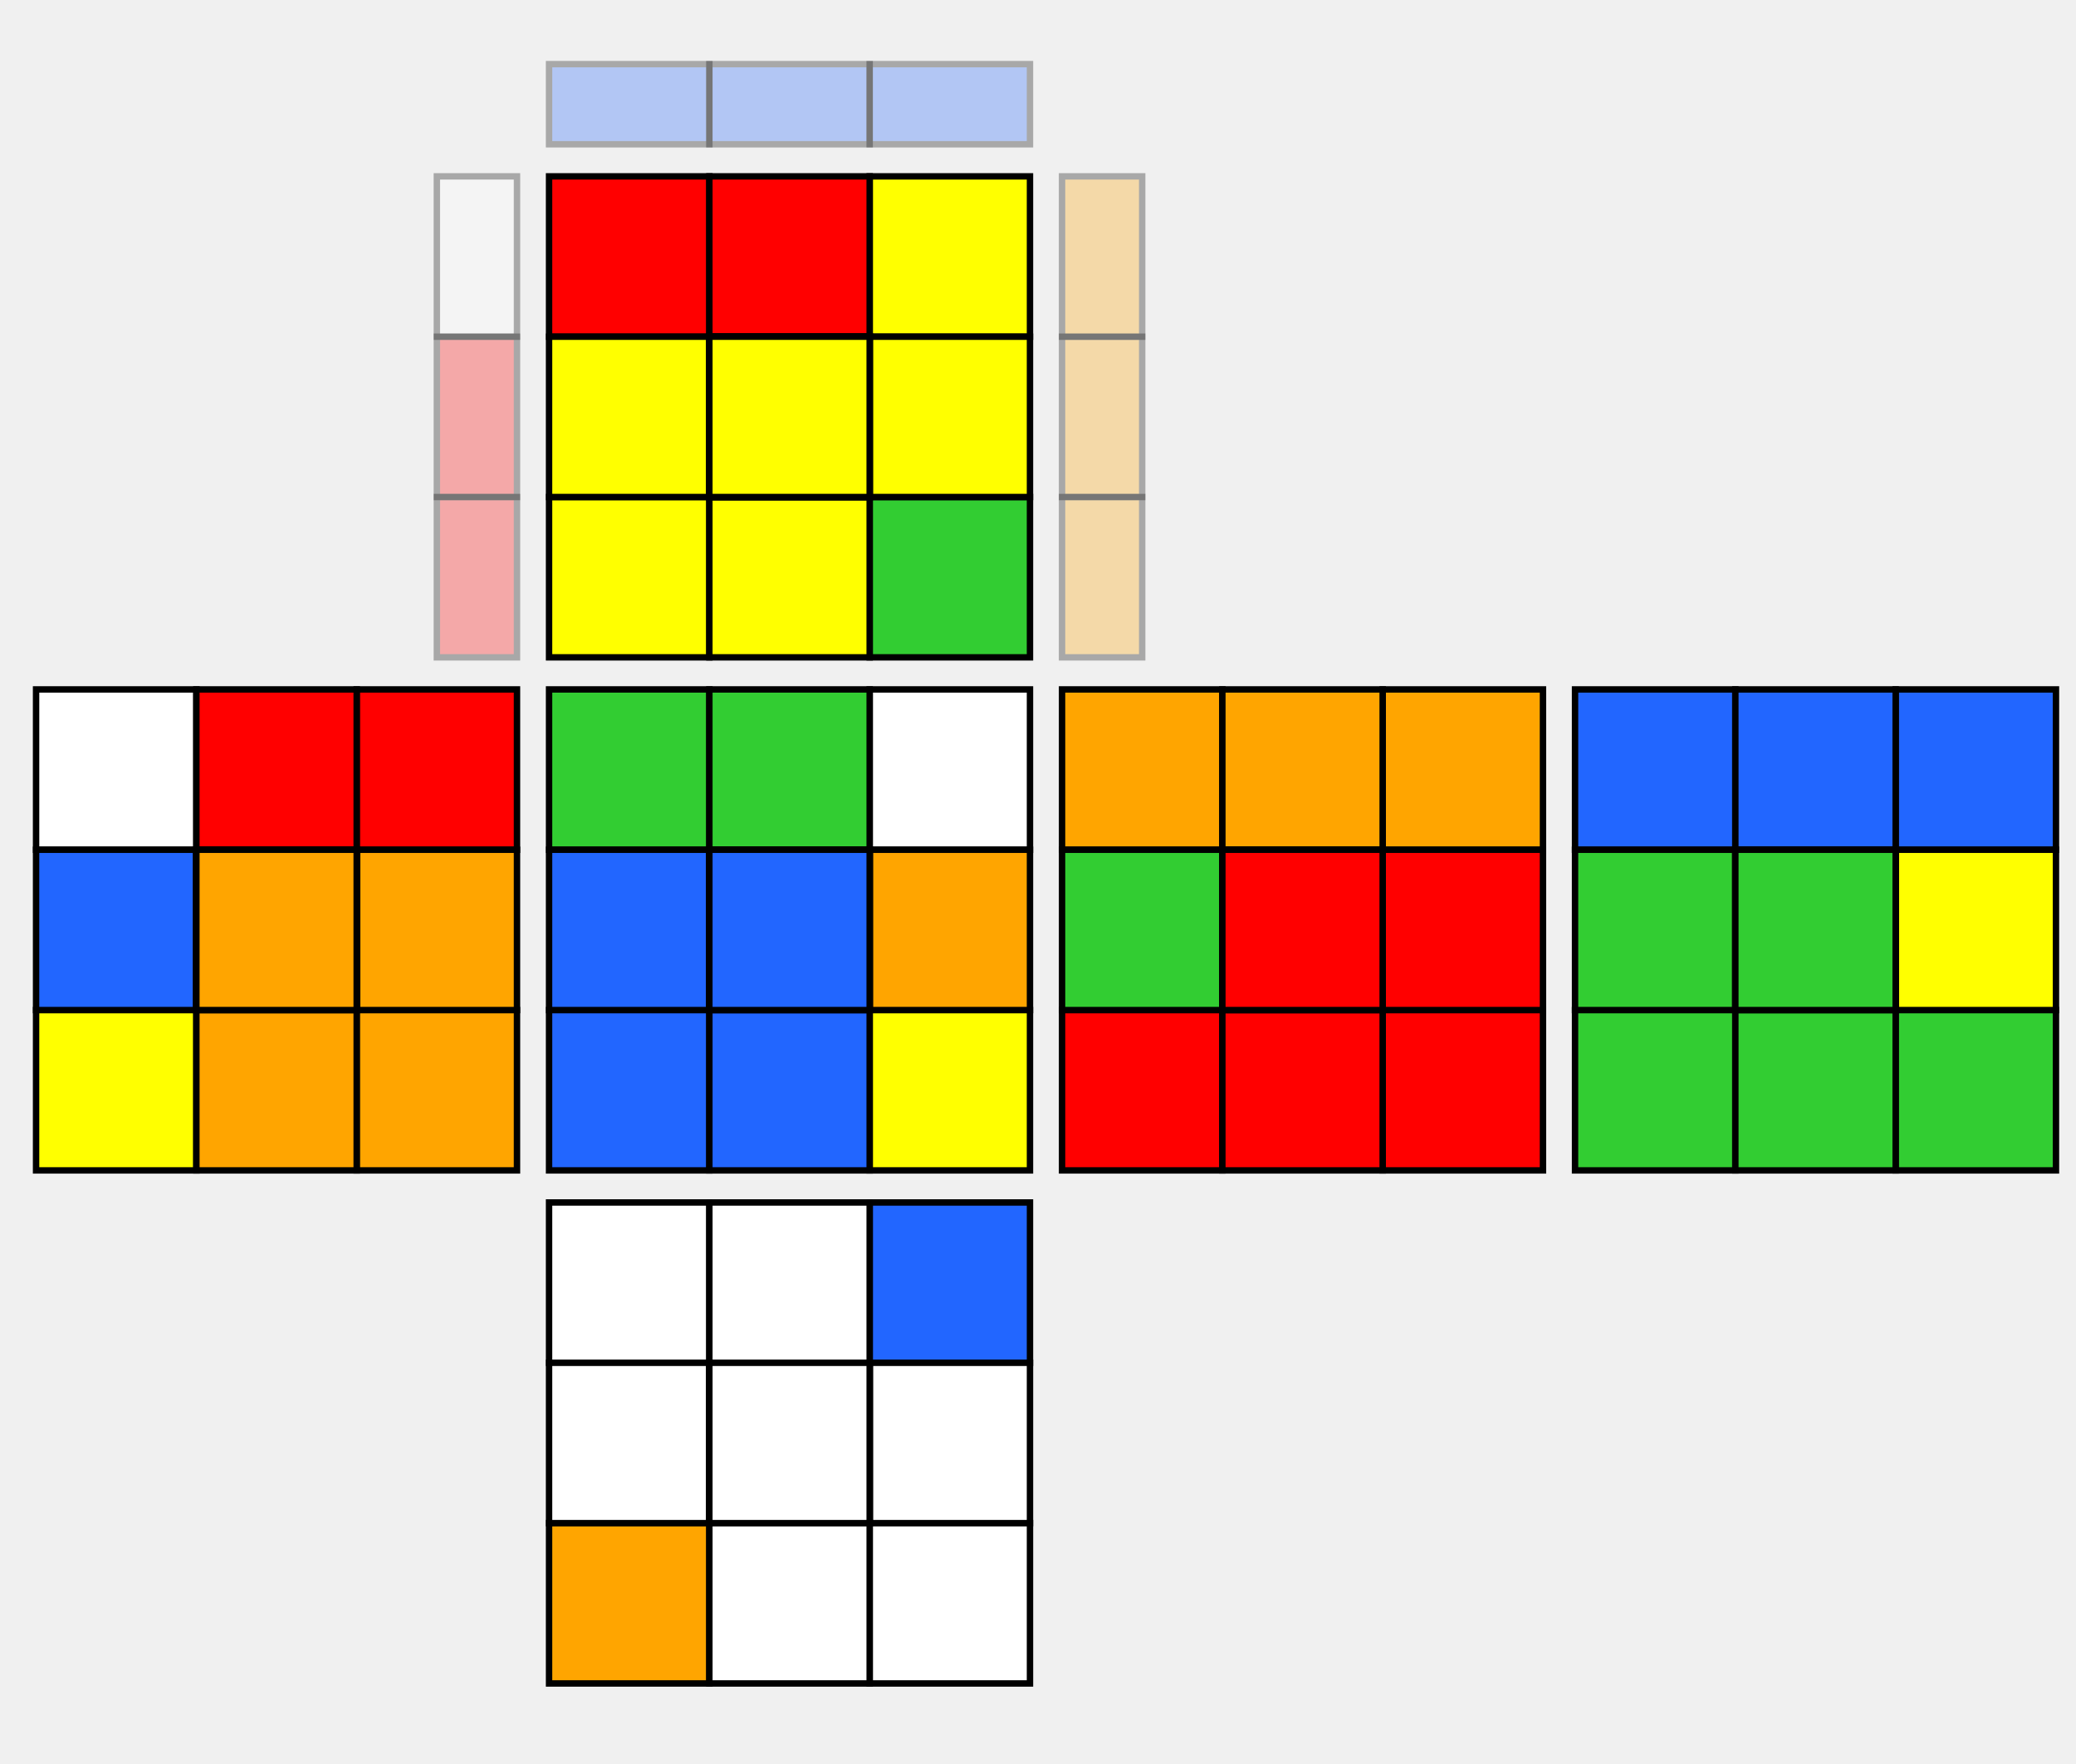
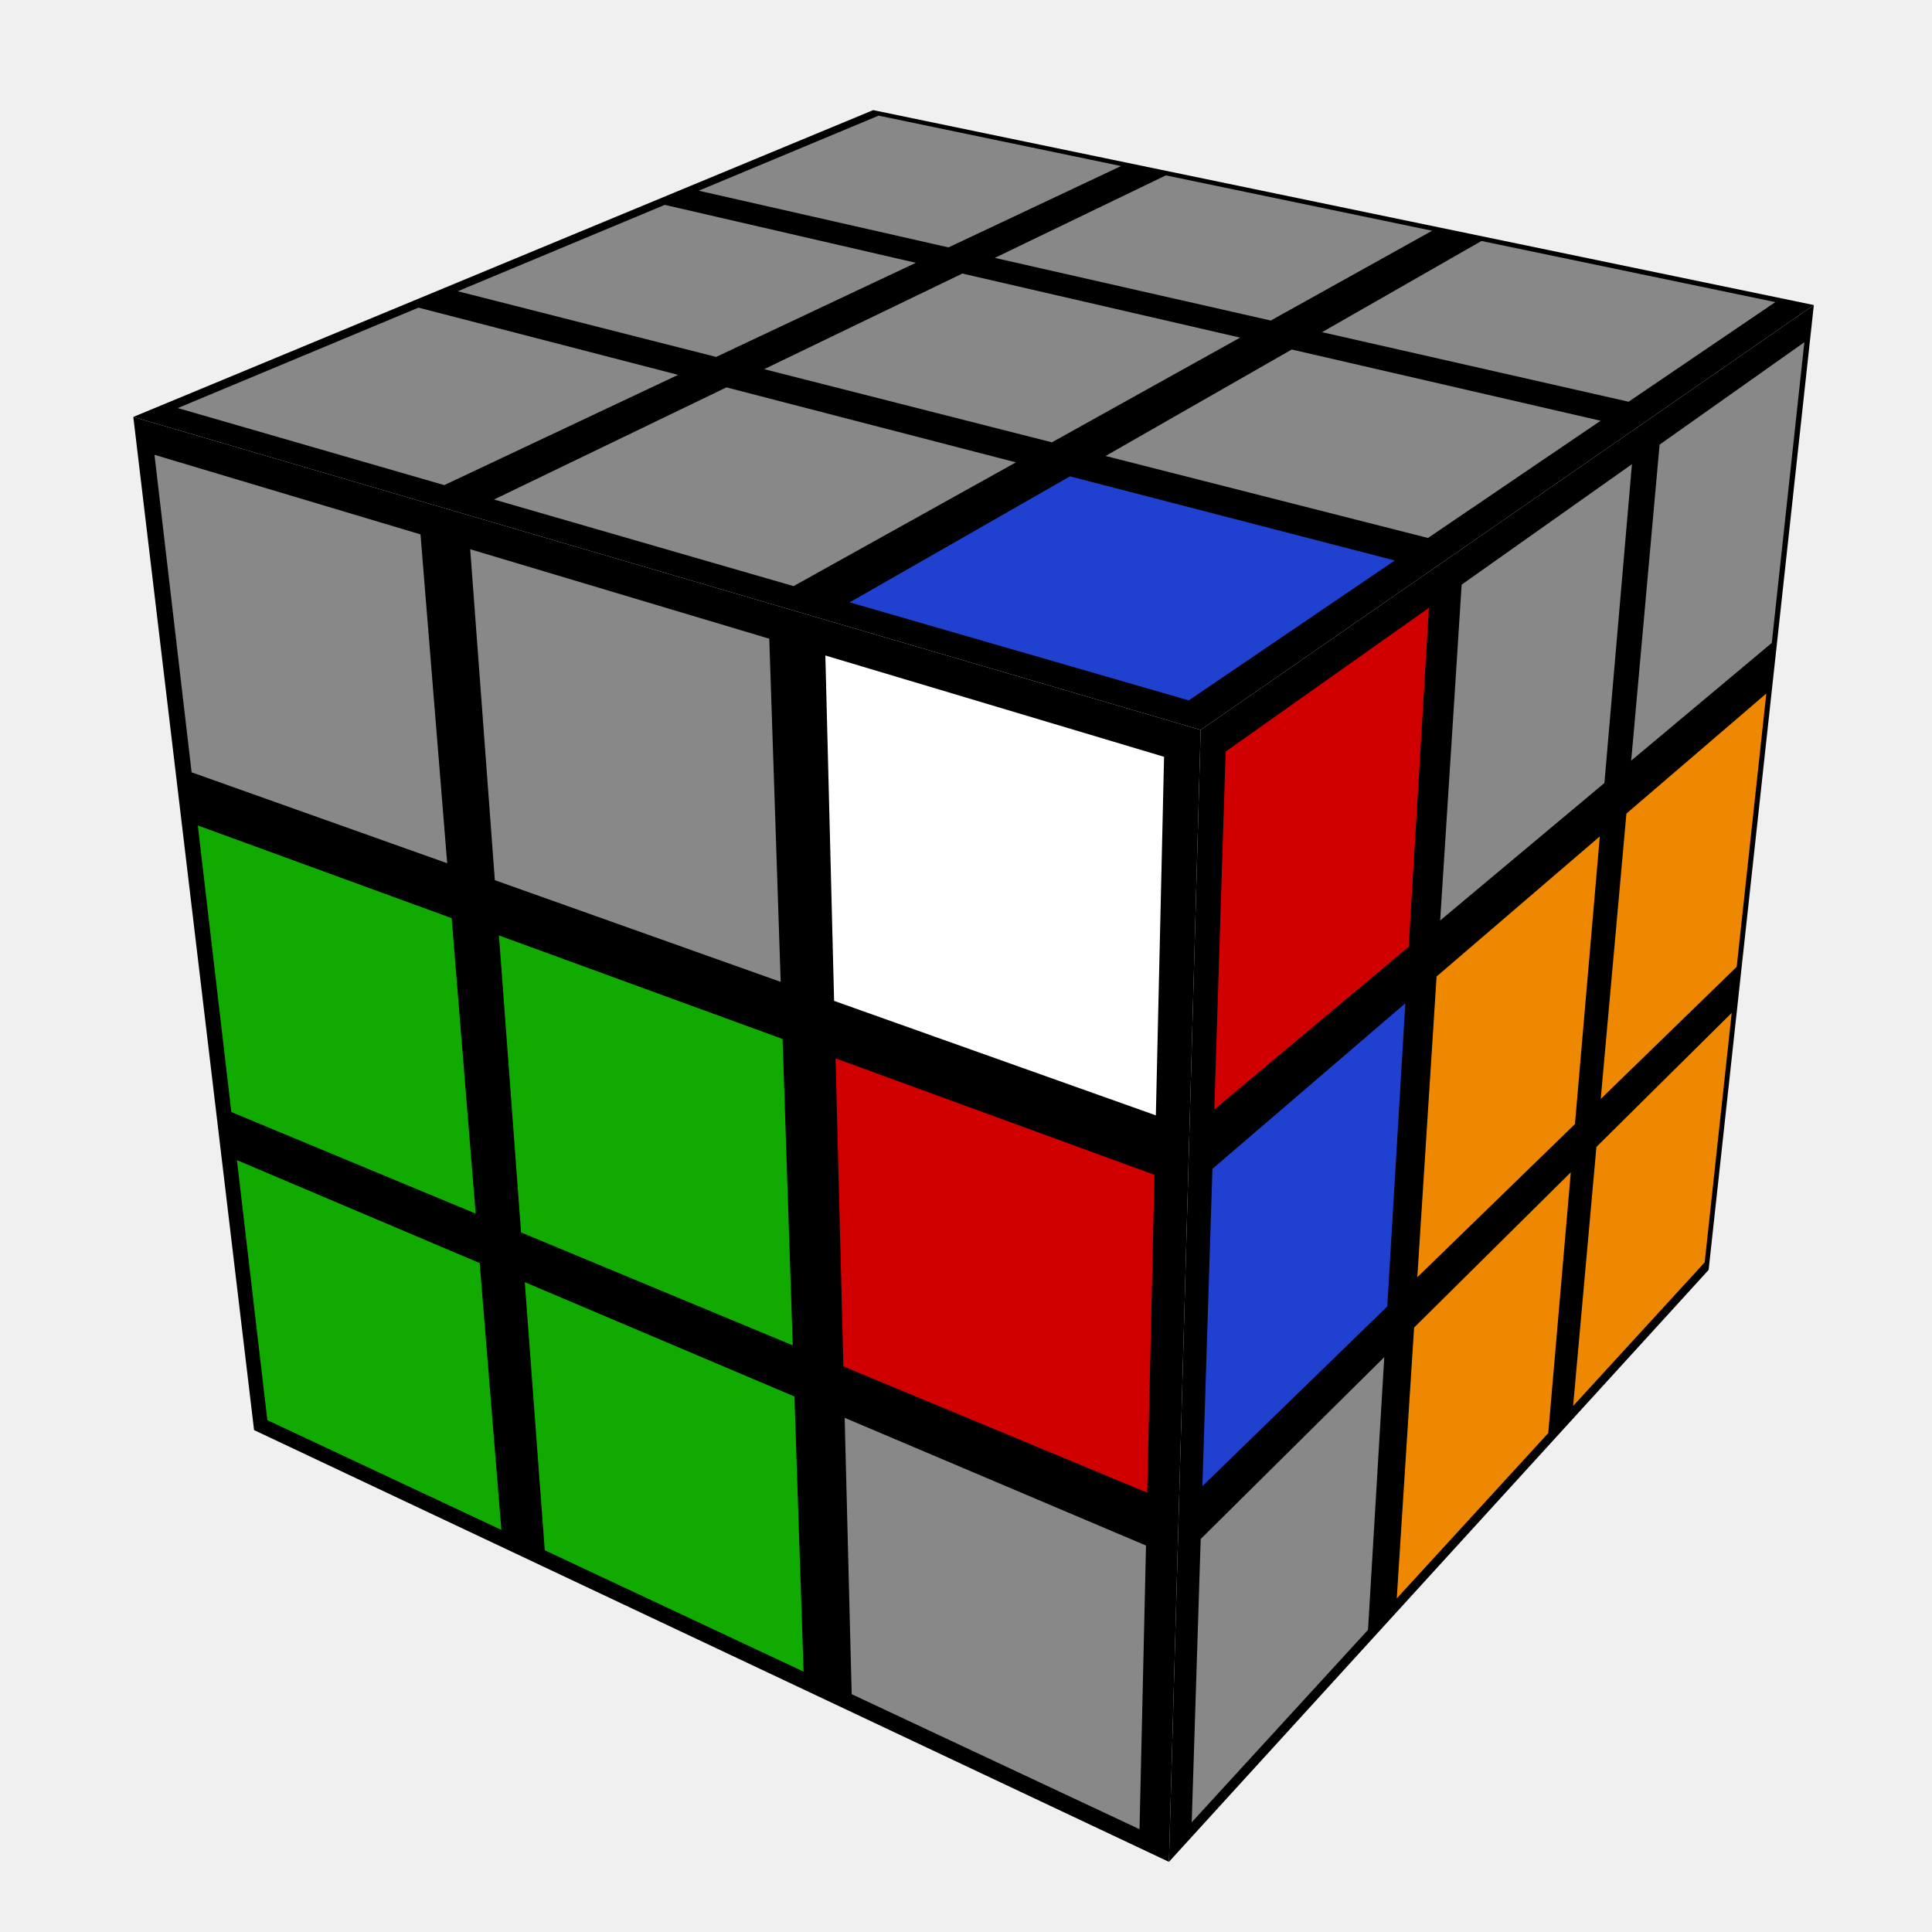
- <svg xmlns="http://www.w3.org/2000/svg" version="1.1" viewBox="0 0 518 440" preserveAspectRatio="xMidYMid meet" style="max-width: 100%; max-height: 100%;">
-   <defs>
-     <radialGradient id="grad-svg53-EDGES-l0-o0" r="70.711%">
-       <stop offset="100%" stop-color="yellow" stop-opacity="1" />
-       <stop offset="100%" stop-color="black" stop-opacity="1" />
-       <stop offset="100%" stop-color="black" stop-opacity="1" />
-       <stop offset="100%" stop-color="white" stop-opacity="1" />
-     </radialGradient>
-     <radialGradient id="grad-svg53-EDGES-l0-o1" r="70.711%">
-       <stop offset="100%" stop-color="limegreen" stop-opacity="1" />
-       <stop offset="100%" stop-color="black" stop-opacity="1" />
-       <stop offset="100%" stop-color="black" stop-opacity="1" />
-       <stop offset="100%" stop-color="limegreen" stop-opacity="1" />
-     </radialGradient>
-     <radialGradient id="grad-svg53-EDGES-l1-o0" r="70.711%">
-       <stop offset="100%" stop-color="yellow" stop-opacity="1" />
-       <stop offset="100%" stop-color="black" stop-opacity="1" />
-       <stop offset="100%" stop-color="black" stop-opacity="1" />
-       <stop offset="100%" stop-color="white" stop-opacity="1" />
-     </radialGradient>
-     <radialGradient id="grad-svg53-EDGES-l1-o1" r="70.711%">
-       <stop offset="100%" stop-color="orange" stop-opacity="1" />
-       <stop offset="100%" stop-color="black" stop-opacity="1" />
-       <stop offset="100%" stop-color="black" stop-opacity="1" />
-       <stop offset="100%" stop-color="red" stop-opacity="1" />
-     </radialGradient>
-     <radialGradient id="grad-svg53-EDGES-l2-o0" r="70.711%">
-       <stop offset="100%" stop-color="red" stop-opacity="1" />
-       <stop offset="100%" stop-color="black" stop-opacity="1" />
-       <stop offset="100%" stop-color="black" stop-opacity="1" />
-       <stop offset="100%" stop-color="white" stop-opacity="1" />
-     </radialGradient>
-     <radialGradient id="grad-svg53-EDGES-l2-o1" r="70.711%">
-       <stop offset="100%" stop-color="rgb(34, 102, 255)" stop-opacity="1" />
-       <stop offset="100%" stop-color="black" stop-opacity="1" />
-       <stop offset="100%" stop-color="black" stop-opacity="1" />
-       <stop offset="100%" stop-color="rgb(34, 102, 255)" stop-opacity="1" />
-     </radialGradient>
-     <radialGradient id="grad-svg53-EDGES-l3-o0" r="70.711%">
-       <stop offset="100%" stop-color="yellow" stop-opacity="1" />
-       <stop offset="100%" stop-color="black" stop-opacity="1" />
-       <stop offset="100%" stop-color="black" stop-opacity="1" />
-       <stop offset="100%" stop-color="white" stop-opacity="1" />
-     </radialGradient>
-     <radialGradient id="grad-svg53-EDGES-l3-o1" r="70.711%">
-       <stop offset="100%" stop-color="red" stop-opacity="1" />
-       <stop offset="100%" stop-color="black" stop-opacity="1" />
-       <stop offset="100%" stop-color="black" stop-opacity="1" />
-       <stop offset="100%" stop-color="orange" stop-opacity="1" />
-     </radialGradient>
-     <radialGradient id="grad-svg53-EDGES-l4-o0" r="70.711%">
-       <stop offset="100%" stop-color="white" stop-opacity="1" />
-       <stop offset="100%" stop-color="black" stop-opacity="1" />
-       <stop offset="100%" stop-color="black" stop-opacity="1" />
-       <stop offset="100%" stop-color="yellow" stop-opacity="1" />
-     </radialGradient>
-     <radialGradient id="grad-svg53-EDGES-l4-o1" r="70.711%">
-       <stop offset="100%" stop-color="rgb(34, 102, 255)" stop-opacity="1" />
-       <stop offset="100%" stop-color="black" stop-opacity="1" />
-       <stop offset="100%" stop-color="black" stop-opacity="1" />
-       <stop offset="100%" stop-color="limegreen" stop-opacity="1" />
-     </radialGradient>
-     <radialGradient id="grad-svg53-EDGES-l5-o0" r="70.711%">
-       <stop offset="100%" stop-color="white" stop-opacity="1" />
-       <stop offset="100%" stop-color="black" stop-opacity="1" />
-       <stop offset="100%" stop-color="black" stop-opacity="1" />
-       <stop offset="100%" stop-color="yellow" stop-opacity="1" />
-     </radialGradient>
-     <radialGradient id="grad-svg53-EDGES-l5-o1" r="70.711%">
-       <stop offset="100%" stop-color="red" stop-opacity="1" />
-       <stop offset="100%" stop-color="black" stop-opacity="1" />
-       <stop offset="100%" stop-color="black" stop-opacity="1" />
-       <stop offset="100%" stop-color="red" stop-opacity="1" />
-     </radialGradient>
-     <radialGradient id="grad-svg53-EDGES-l6-o0" r="70.711%">
-       <stop offset="100%" stop-color="white" stop-opacity="1" />
-       <stop offset="100%" stop-color="black" stop-opacity="1" />
-       <stop offset="100%" stop-color="black" stop-opacity="1" />
-       <stop offset="100%" stop-color="yellow" stop-opacity="1" />
-     </radialGradient>
-     <radialGradient id="grad-svg53-EDGES-l6-o1" r="70.711%">
-       <stop offset="100%" stop-color="limegreen" stop-opacity="1" />
-       <stop offset="100%" stop-color="black" stop-opacity="1" />
-       <stop offset="100%" stop-color="black" stop-opacity="1" />
-       <stop offset="100%" stop-color="rgb(34, 102, 255)" stop-opacity="1" />
-     </radialGradient>
-     <radialGradient id="grad-svg53-EDGES-l7-o0" r="70.711%">
-       <stop offset="100%" stop-color="white" stop-opacity="1" />
-       <stop offset="100%" stop-color="black" stop-opacity="1" />
-       <stop offset="100%" stop-color="black" stop-opacity="1" />
-       <stop offset="100%" stop-color="yellow" stop-opacity="1" />
-     </radialGradient>
-     <radialGradient id="grad-svg53-EDGES-l7-o1" r="70.711%">
-       <stop offset="100%" stop-color="orange" stop-opacity="1" />
-       <stop offset="100%" stop-color="black" stop-opacity="1" />
-       <stop offset="100%" stop-color="black" stop-opacity="1" />
-       <stop offset="100%" stop-color="orange" stop-opacity="1" />
-     </radialGradient>
-     <radialGradient id="grad-svg53-EDGES-l8-o0" r="70.711%">
-       <stop offset="100%" stop-color="orange" stop-opacity="1" />
-       <stop offset="100%" stop-color="black" stop-opacity="1" />
-       <stop offset="100%" stop-color="black" stop-opacity="1" />
-       <stop offset="100%" stop-color="limegreen" stop-opacity="1" />
-     </radialGradient>
-     <radialGradient id="grad-svg53-EDGES-l8-o1" r="70.711%">
-       <stop offset="100%" stop-color="limegreen" stop-opacity="1" />
-       <stop offset="100%" stop-color="black" stop-opacity="1" />
-       <stop offset="100%" stop-color="black" stop-opacity="1" />
-       <stop offset="100%" stop-color="red" stop-opacity="1" />
-     </radialGradient>
-     <radialGradient id="grad-svg53-EDGES-l9-o0" r="70.711%">
-       <stop offset="100%" stop-color="rgb(34, 102, 255)" stop-opacity="1" />
-       <stop offset="100%" stop-color="black" stop-opacity="1" />
-       <stop offset="100%" stop-color="black" stop-opacity="1" />
-       <stop offset="100%" stop-color="limegreen" stop-opacity="1" />
-     </radialGradient>
-     <radialGradient id="grad-svg53-EDGES-l9-o1" r="70.711%">
-       <stop offset="100%" stop-color="orange" stop-opacity="1" />
-       <stop offset="100%" stop-color="black" stop-opacity="1" />
-       <stop offset="100%" stop-color="black" stop-opacity="1" />
-       <stop offset="100%" stop-color="orange" stop-opacity="1" />
-     </radialGradient>
-     <radialGradient id="grad-svg53-EDGES-l10-o0" r="70.711%">
-       <stop offset="100%" stop-color="limegreen" stop-opacity="1" />
-       <stop offset="100%" stop-color="black" stop-opacity="1" />
-       <stop offset="100%" stop-color="black" stop-opacity="1" />
-       <stop offset="100%" stop-color="rgb(34, 102, 255)" stop-opacity="1" />
-     </radialGradient>
-     <radialGradient id="grad-svg53-EDGES-l10-o1" r="70.711%">
-       <stop offset="100%" stop-color="red" stop-opacity="1" />
-       <stop offset="100%" stop-color="black" stop-opacity="1" />
-       <stop offset="100%" stop-color="black" stop-opacity="1" />
-       <stop offset="100%" stop-color="red" stop-opacity="1" />
-     </radialGradient>
-     <radialGradient id="grad-svg53-EDGES-l11-o0" r="70.711%">
-       <stop offset="100%" stop-color="yellow" stop-opacity="1" />
-       <stop offset="100%" stop-color="black" stop-opacity="1" />
-       <stop offset="100%" stop-color="black" stop-opacity="1" />
-       <stop offset="100%" stop-color="rgb(34, 102, 255)" stop-opacity="1" />
-     </radialGradient>
-     <radialGradient id="grad-svg53-EDGES-l11-o1" r="70.711%">
-       <stop offset="100%" stop-color="rgb(34, 102, 255)" stop-opacity="1" />
-       <stop offset="100%" stop-color="black" stop-opacity="1" />
-       <stop offset="100%" stop-color="black" stop-opacity="1" />
-       <stop offset="100%" stop-color="orange" stop-opacity="1" />
-     </radialGradient>
-     <radialGradient id="grad-svg53-CORNERS-l0-o0" r="70.711%">
-       <stop offset="100%" stop-color="limegreen" stop-opacity="1" />
-       <stop offset="100%" stop-color="black" stop-opacity="1" />
-       <stop offset="100%" stop-color="black" stop-opacity="1" />
-       <stop offset="100%" stop-color="white" stop-opacity="1" />
-     </radialGradient>
-     <radialGradient id="grad-svg53-CORNERS-l0-o1" r="70.711%">
-       <stop offset="100%" stop-color="orange" stop-opacity="1" />
-       <stop offset="100%" stop-color="black" stop-opacity="1" />
-       <stop offset="100%" stop-color="black" stop-opacity="1" />
-       <stop offset="100%" stop-color="red" stop-opacity="1" />
-     </radialGradient>
-     <radialGradient id="grad-svg53-CORNERS-l0-o2" r="70.711%">
-       <stop offset="100%" stop-color="white" stop-opacity="1" />
-       <stop offset="100%" stop-color="black" stop-opacity="1" />
-       <stop offset="100%" stop-color="black" stop-opacity="1" />
-       <stop offset="100%" stop-color="limegreen" stop-opacity="1" />
-     </radialGradient>
-     <radialGradient id="grad-svg53-CORNERS-l1-o0" r="70.711%">
-       <stop offset="100%" stop-color="yellow" stop-opacity="1" />
-       <stop offset="100%" stop-color="black" stop-opacity="1" />
-       <stop offset="100%" stop-color="black" stop-opacity="1" />
-       <stop offset="100%" stop-color="white" stop-opacity="1" />
-     </radialGradient>
-     <radialGradient id="grad-svg53-CORNERS-l1-o1" r="70.711%">
-       <stop offset="100%" stop-color="rgb(34, 102, 255)" stop-opacity="1" />
-       <stop offset="100%" stop-color="black" stop-opacity="1" />
-       <stop offset="100%" stop-color="black" stop-opacity="1" />
-       <stop offset="100%" stop-color="rgb(34, 102, 255)" stop-opacity="1" />
-     </radialGradient>
-     <radialGradient id="grad-svg53-CORNERS-l1-o2" r="70.711%">
-       <stop offset="100%" stop-color="orange" stop-opacity="1" />
-       <stop offset="100%" stop-color="black" stop-opacity="1" />
-       <stop offset="100%" stop-color="black" stop-opacity="1" />
-       <stop offset="100%" stop-color="red" stop-opacity="1" />
-     </radialGradient>
-     <radialGradient id="grad-svg53-CORNERS-l2-o0" r="70.711%">
-       <stop offset="100%" stop-color="red" stop-opacity="1" />
-       <stop offset="100%" stop-color="black" stop-opacity="1" />
-       <stop offset="100%" stop-color="black" stop-opacity="1" />
-       <stop offset="100%" stop-color="white" stop-opacity="1" />
-     </radialGradient>
-     <radialGradient id="grad-svg53-CORNERS-l2-o1" r="70.711%">
-       <stop offset="100%" stop-color="white" stop-opacity="1" />
-       <stop offset="100%" stop-color="black" stop-opacity="1" />
-       <stop offset="100%" stop-color="black" stop-opacity="1" />
-       <stop offset="100%" stop-color="orange" stop-opacity="1" />
-     </radialGradient>
-     <radialGradient id="grad-svg53-CORNERS-l2-o2" r="70.711%">
-       <stop offset="100%" stop-color="rgb(34, 102, 255)" stop-opacity="1" />
-       <stop offset="100%" stop-color="black" stop-opacity="1" />
-       <stop offset="100%" stop-color="black" stop-opacity="1" />
-       <stop offset="100%" stop-color="rgb(34, 102, 255)" stop-opacity="1" />
-     </radialGradient>
-     <radialGradient id="grad-svg53-CORNERS-l3-o0" r="70.711%">
-       <stop offset="100%" stop-color="yellow" stop-opacity="1" />
-       <stop offset="100%" stop-color="black" stop-opacity="1" />
-       <stop offset="100%" stop-color="black" stop-opacity="1" />
-       <stop offset="100%" stop-color="white" stop-opacity="1" />
-     </radialGradient>
-     <radialGradient id="grad-svg53-CORNERS-l3-o1" r="70.711%">
-       <stop offset="100%" stop-color="limegreen" stop-opacity="1" />
-       <stop offset="100%" stop-color="black" stop-opacity="1" />
-       <stop offset="100%" stop-color="black" stop-opacity="1" />
-       <stop offset="100%" stop-color="limegreen" stop-opacity="1" />
-     </radialGradient>
-     <radialGradient id="grad-svg53-CORNERS-l3-o2" r="70.711%">
-       <stop offset="100%" stop-color="red" stop-opacity="1" />
-       <stop offset="100%" stop-color="black" stop-opacity="1" />
-       <stop offset="100%" stop-color="black" stop-opacity="1" />
-       <stop offset="100%" stop-color="orange" stop-opacity="1" />
-     </radialGradient>
-     <radialGradient id="grad-svg53-CORNERS-l4-o0" r="70.711%">
-       <stop offset="100%" stop-color="rgb(34, 102, 255)" stop-opacity="1" />
-       <stop offset="100%" stop-color="black" stop-opacity="1" />
-       <stop offset="100%" stop-color="black" stop-opacity="1" />
-       <stop offset="100%" stop-color="yellow" stop-opacity="1" />
-     </radialGradient>
-     <radialGradient id="grad-svg53-CORNERS-l4-o1" r="70.711%">
-       <stop offset="100%" stop-color="yellow" stop-opacity="1" />
-       <stop offset="100%" stop-color="black" stop-opacity="1" />
-       <stop offset="100%" stop-color="black" stop-opacity="1" />
-       <stop offset="100%" stop-color="limegreen" stop-opacity="1" />
-     </radialGradient>
-     <radialGradient id="grad-svg53-CORNERS-l4-o2" r="70.711%">
-       <stop offset="100%" stop-color="red" stop-opacity="1" />
-       <stop offset="100%" stop-color="black" stop-opacity="1" />
-       <stop offset="100%" stop-color="black" stop-opacity="1" />
-       <stop offset="100%" stop-color="red" stop-opacity="1" />
-     </radialGradient>
-     <radialGradient id="grad-svg53-CORNERS-l5-o0" r="70.711%">
-       <stop offset="100%" stop-color="white" stop-opacity="1" />
-       <stop offset="100%" stop-color="black" stop-opacity="1" />
-       <stop offset="100%" stop-color="black" stop-opacity="1" />
-       <stop offset="100%" stop-color="yellow" stop-opacity="1" />
-     </radialGradient>
-     <radialGradient id="grad-svg53-CORNERS-l5-o1" r="70.711%">
-       <stop offset="100%" stop-color="orange" stop-opacity="1" />
-       <stop offset="100%" stop-color="black" stop-opacity="1" />
-       <stop offset="100%" stop-color="black" stop-opacity="1" />
-       <stop offset="100%" stop-color="orange" stop-opacity="1" />
-     </radialGradient>
-     <radialGradient id="grad-svg53-CORNERS-l5-o2" r="70.711%">
-       <stop offset="100%" stop-color="rgb(34, 102, 255)" stop-opacity="1" />
-       <stop offset="100%" stop-color="black" stop-opacity="1" />
-       <stop offset="100%" stop-color="black" stop-opacity="1" />
-       <stop offset="100%" stop-color="limegreen" stop-opacity="1" />
-     </radialGradient>
-     <radialGradient id="grad-svg53-CORNERS-l6-o0" r="70.711%">
-       <stop offset="100%" stop-color="orange" stop-opacity="1" />
-       <stop offset="100%" stop-color="black" stop-opacity="1" />
-       <stop offset="100%" stop-color="black" stop-opacity="1" />
-       <stop offset="100%" stop-color="yellow" stop-opacity="1" />
-     </radialGradient>
-     <radialGradient id="grad-svg53-CORNERS-l6-o1" r="70.711%">
-       <stop offset="100%" stop-color="limegreen" stop-opacity="1" />
-       <stop offset="100%" stop-color="black" stop-opacity="1" />
-       <stop offset="100%" stop-color="black" stop-opacity="1" />
-       <stop offset="100%" stop-color="rgb(34, 102, 255)" stop-opacity="1" />
-     </radialGradient>
-     <radialGradient id="grad-svg53-CORNERS-l6-o2" r="70.711%">
-       <stop offset="100%" stop-color="yellow" stop-opacity="1" />
-       <stop offset="100%" stop-color="black" stop-opacity="1" />
-       <stop offset="100%" stop-color="black" stop-opacity="1" />
-       <stop offset="100%" stop-color="orange" stop-opacity="1" />
-     </radialGradient>
-     <radialGradient id="grad-svg53-CORNERS-l7-o0" r="70.711%">
-       <stop offset="100%" stop-color="white" stop-opacity="1" />
-       <stop offset="100%" stop-color="black" stop-opacity="1" />
-       <stop offset="100%" stop-color="black" stop-opacity="1" />
-       <stop offset="100%" stop-color="yellow" stop-opacity="1" />
-     </radialGradient>
-     <radialGradient id="grad-svg53-CORNERS-l7-o1" r="70.711%">
-       <stop offset="100%" stop-color="red" stop-opacity="1" />
-       <stop offset="100%" stop-color="black" stop-opacity="1" />
-       <stop offset="100%" stop-color="black" stop-opacity="1" />
-       <stop offset="100%" stop-color="red" stop-opacity="1" />
-     </radialGradient>
-     <radialGradient id="grad-svg53-CORNERS-l7-o2" r="70.711%">
-       <stop offset="100%" stop-color="limegreen" stop-opacity="1" />
-       <stop offset="100%" stop-color="black" stop-opacity="1" />
-       <stop offset="100%" stop-color="black" stop-opacity="1" />
-       <stop offset="100%" stop-color="rgb(34, 102, 255)" stop-opacity="1" />
-     </radialGradient>
-     <radialGradient id="grad-svg53-CENTERS-l0-o0" r="70.711%">
-       <stop offset="100%" stop-color="yellow" stop-opacity="1" />
-       <stop offset="100%" stop-color="black" stop-opacity="1" />
-       <stop offset="100%" stop-color="black" stop-opacity="1" />
-       <stop offset="100%" stop-color="white" stop-opacity="1" />
-     </radialGradient>
-     <radialGradient id="grad-svg53-CENTERS-l0-o1" r="70.711%">
-       <stop offset="100%" stop-color="yellow" stop-opacity="1" />
-       <stop offset="100%" stop-color="black" stop-opacity="1" />
-       <stop offset="100%" stop-color="black" stop-opacity="1" />
-       <stop offset="100%" stop-color="white" stop-opacity="1" />
-     </radialGradient>
-     <radialGradient id="grad-svg53-CENTERS-l0-o2" r="70.711%">
-       <stop offset="100%" stop-color="yellow" stop-opacity="1" />
-       <stop offset="100%" stop-color="black" stop-opacity="1" />
-       <stop offset="100%" stop-color="black" stop-opacity="1" />
-       <stop offset="100%" stop-color="white" stop-opacity="1" />
-     </radialGradient>
-     <radialGradient id="grad-svg53-CENTERS-l0-o3" r="70.711%">
-       <stop offset="100%" stop-color="yellow" stop-opacity="1" />
-       <stop offset="100%" stop-color="black" stop-opacity="1" />
-       <stop offset="100%" stop-color="black" stop-opacity="1" />
-       <stop offset="100%" stop-color="white" stop-opacity="1" />
-     </radialGradient>
-     <radialGradient id="grad-svg53-CENTERS-l1-o0" r="70.711%">
-       <stop offset="100%" stop-color="orange" stop-opacity="1" />
-       <stop offset="100%" stop-color="black" stop-opacity="1" />
-       <stop offset="100%" stop-color="black" stop-opacity="1" />
-       <stop offset="100%" stop-color="orange" stop-opacity="1" />
-     </radialGradient>
-     <radialGradient id="grad-svg53-CENTERS-l1-o1" r="70.711%">
-       <stop offset="100%" stop-color="orange" stop-opacity="1" />
-       <stop offset="100%" stop-color="black" stop-opacity="1" />
-       <stop offset="100%" stop-color="black" stop-opacity="1" />
-       <stop offset="100%" stop-color="orange" stop-opacity="1" />
-     </radialGradient>
-     <radialGradient id="grad-svg53-CENTERS-l1-o2" r="70.711%">
-       <stop offset="100%" stop-color="orange" stop-opacity="1" />
-       <stop offset="100%" stop-color="black" stop-opacity="1" />
-       <stop offset="100%" stop-color="black" stop-opacity="1" />
-       <stop offset="100%" stop-color="orange" stop-opacity="1" />
-     </radialGradient>
-     <radialGradient id="grad-svg53-CENTERS-l1-o3" r="70.711%">
-       <stop offset="100%" stop-color="orange" stop-opacity="1" />
-       <stop offset="100%" stop-color="black" stop-opacity="1" />
-       <stop offset="100%" stop-color="black" stop-opacity="1" />
-       <stop offset="100%" stop-color="orange" stop-opacity="1" />
-     </radialGradient>
-     <radialGradient id="grad-svg53-CENTERS-l2-o0" r="70.711%">
-       <stop offset="100%" stop-color="rgb(34, 102, 255)" stop-opacity="1" />
-       <stop offset="100%" stop-color="black" stop-opacity="1" />
-       <stop offset="100%" stop-color="black" stop-opacity="1" />
-       <stop offset="100%" stop-color="limegreen" stop-opacity="1" />
-     </radialGradient>
-     <radialGradient id="grad-svg53-CENTERS-l2-o1" r="70.711%">
-       <stop offset="100%" stop-color="rgb(34, 102, 255)" stop-opacity="1" />
-       <stop offset="100%" stop-color="black" stop-opacity="1" />
-       <stop offset="100%" stop-color="black" stop-opacity="1" />
-       <stop offset="100%" stop-color="limegreen" stop-opacity="1" />
-     </radialGradient>
-     <radialGradient id="grad-svg53-CENTERS-l2-o2" r="70.711%">
-       <stop offset="100%" stop-color="rgb(34, 102, 255)" stop-opacity="1" />
-       <stop offset="100%" stop-color="black" stop-opacity="1" />
-       <stop offset="100%" stop-color="black" stop-opacity="1" />
-       <stop offset="100%" stop-color="limegreen" stop-opacity="1" />
-     </radialGradient>
-     <radialGradient id="grad-svg53-CENTERS-l2-o3" r="70.711%">
-       <stop offset="100%" stop-color="rgb(34, 102, 255)" stop-opacity="1" />
-       <stop offset="100%" stop-color="black" stop-opacity="1" />
-       <stop offset="100%" stop-color="black" stop-opacity="1" />
-       <stop offset="100%" stop-color="limegreen" stop-opacity="1" />
-     </radialGradient>
-     <radialGradient id="grad-svg53-CENTERS-l3-o0" r="70.711%">
-       <stop offset="100%" stop-color="red" stop-opacity="1" />
-       <stop offset="100%" stop-color="black" stop-opacity="1" />
-       <stop offset="100%" stop-color="black" stop-opacity="1" />
-       <stop offset="100%" stop-color="red" stop-opacity="1" />
-     </radialGradient>
-     <radialGradient id="grad-svg53-CENTERS-l3-o1" r="70.711%">
-       <stop offset="100%" stop-color="red" stop-opacity="1" />
-       <stop offset="100%" stop-color="black" stop-opacity="1" />
-       <stop offset="100%" stop-color="black" stop-opacity="1" />
-       <stop offset="100%" stop-color="red" stop-opacity="1" />
-     </radialGradient>
-     <radialGradient id="grad-svg53-CENTERS-l3-o2" r="70.711%">
-       <stop offset="100%" stop-color="red" stop-opacity="1" />
-       <stop offset="100%" stop-color="black" stop-opacity="1" />
-       <stop offset="100%" stop-color="black" stop-opacity="1" />
-       <stop offset="100%" stop-color="red" stop-opacity="1" />
-     </radialGradient>
-     <radialGradient id="grad-svg53-CENTERS-l3-o3" r="70.711%">
-       <stop offset="100%" stop-color="red" stop-opacity="1" />
-       <stop offset="100%" stop-color="black" stop-opacity="1" />
-       <stop offset="100%" stop-color="black" stop-opacity="1" />
-       <stop offset="100%" stop-color="red" stop-opacity="1" />
-     </radialGradient>
-     <radialGradient id="grad-svg53-CENTERS-l4-o0" r="70.711%">
-       <stop offset="100%" stop-color="limegreen" stop-opacity="1" />
-       <stop offset="100%" stop-color="black" stop-opacity="1" />
-       <stop offset="100%" stop-color="black" stop-opacity="1" />
-       <stop offset="100%" stop-color="rgb(34, 102, 255)" stop-opacity="1" />
-     </radialGradient>
-     <radialGradient id="grad-svg53-CENTERS-l4-o1" r="70.711%">
-       <stop offset="100%" stop-color="limegreen" stop-opacity="1" />
-       <stop offset="100%" stop-color="black" stop-opacity="1" />
-       <stop offset="100%" stop-color="black" stop-opacity="1" />
-       <stop offset="100%" stop-color="rgb(34, 102, 255)" stop-opacity="1" />
-     </radialGradient>
-     <radialGradient id="grad-svg53-CENTERS-l4-o2" r="70.711%">
-       <stop offset="100%" stop-color="limegreen" stop-opacity="1" />
-       <stop offset="100%" stop-color="black" stop-opacity="1" />
-       <stop offset="100%" stop-color="black" stop-opacity="1" />
-       <stop offset="100%" stop-color="rgb(34, 102, 255)" stop-opacity="1" />
-     </radialGradient>
-     <radialGradient id="grad-svg53-CENTERS-l4-o3" r="70.711%">
-       <stop offset="100%" stop-color="limegreen" stop-opacity="1" />
-       <stop offset="100%" stop-color="black" stop-opacity="1" />
-       <stop offset="100%" stop-color="black" stop-opacity="1" />
-       <stop offset="100%" stop-color="rgb(34, 102, 255)" stop-opacity="1" />
-     </radialGradient>
-     <radialGradient id="grad-svg53-CENTERS-l5-o0" r="70.711%">
-       <stop offset="100%" stop-color="white" stop-opacity="1" />
-       <stop offset="100%" stop-color="black" stop-opacity="1" />
-       <stop offset="100%" stop-color="black" stop-opacity="1" />
-       <stop offset="100%" stop-color="yellow" stop-opacity="1" />
-     </radialGradient>
-     <radialGradient id="grad-svg53-CENTERS-l5-o1" r="70.711%">
-       <stop offset="100%" stop-color="white" stop-opacity="1" />
-       <stop offset="100%" stop-color="black" stop-opacity="1" />
-       <stop offset="100%" stop-color="black" stop-opacity="1" />
-       <stop offset="100%" stop-color="yellow" stop-opacity="1" />
-     </radialGradient>
-     <radialGradient id="grad-svg53-CENTERS-l5-o2" r="70.711%">
-       <stop offset="100%" stop-color="white" stop-opacity="1" />
-       <stop offset="100%" stop-color="black" stop-opacity="1" />
-       <stop offset="100%" stop-color="black" stop-opacity="1" />
-       <stop offset="100%" stop-color="yellow" stop-opacity="1" />
-     </radialGradient>
-     <radialGradient id="grad-svg53-CENTERS-l5-o3" r="70.711%">
-       <stop offset="100%" stop-color="white" stop-opacity="1" />
-       <stop offset="100%" stop-color="black" stop-opacity="1" />
-       <stop offset="100%" stop-color="black" stop-opacity="1" />
-       <stop offset="100%" stop-color="yellow" stop-opacity="1" />
-     </radialGradient>
-   </defs>
-   <defs>
-     <g id="sticker">
-       <rect x="0" y="0" width="1" height="1" stroke="black" stroke-width="0.04px" />
-     </g>
-     <g id="sticker-thin-v">
-       <rect x="0" y="0" width="0.5" height="1" stroke="black" stroke-width="0.04px" style="opacity: 0.3;" />
-     </g>
-     <g id="sticker-thin-h">
-       <rect x="0" y="0" width="1" height="0.5" stroke="black" stroke-width="0.04px" style="opacity: 0.3;" />
-     </g>
-   </defs>
-   <g id="puzzle" transform="translate(5,40) scale(40)">
-     <g class="hint-facelet">
-       <use data-copy-id="CORNERS-l0-o1" href="#sticker-thin-v" transform="translate(6.5,2.1)" style="fill: url(#grad-svg53-CORNERS-l0-o1)" />
-       <use data-copy-id="EDGES-l1-o1" href="#sticker-thin-v" transform="translate(6.5,1.1)" style="fill: url(#grad-svg53-EDGES-l1-o1)" />
-       <use data-copy-id="CORNERS-l1-o2" href="#sticker-thin-v" transform="translate(6.5,0.1)" style="fill: url(#grad-svg53-CORNERS-l1-o2)" />
-       <use data-copy-id="CORNERS-l2-o2" href="#sticker-thin-h" transform="translate(3.3,-0.6)" style="fill: url(#grad-svg53-CORNERS-l2-o2)" />
-       <use data-copy-id="EDGES-l2-o1" href="#sticker-thin-h" transform="translate(4.3,-0.6)" style="fill: url(#grad-svg53-EDGES-l2-o1)" />
-       <use data-copy-id="CORNERS-l1-o1" href="#sticker-thin-h" transform="translate(5.3,-0.6)" style="fill: url(#grad-svg53-CORNERS-l1-o1)" />
-       <use data-copy-id="CORNERS-l3-o2" href="#sticker-thin-v" transform="translate(2.6,2.1)" style="fill: url(#grad-svg53-CORNERS-l3-o2)" />
-       <use data-copy-id="EDGES-l3-o1" href="#sticker-thin-v" transform="translate(2.6,1.1)" style="fill: url(#grad-svg53-EDGES-l3-o1)" />
-       <use data-copy-id="CORNERS-l2-o1" href="#sticker-thin-v" transform="translate(2.6,0.1)" style="fill: url(#grad-svg53-CORNERS-l2-o1)" />
-     </g>
-     <use id="CORNERS-l0-o0" href="#sticker" transform="translate(5.3,2.1)" style="fill: url(#grad-svg53-CORNERS-l0-o0)" />
-     <use id="CORNERS-l0-o1" href="#sticker" transform="translate(6.5,3.3)" style="fill: url(#grad-svg53-CORNERS-l0-o1)" />
-     <use id="CORNERS-l0-o2" href="#sticker" transform="translate(5.3,3.3)" style="fill: url(#grad-svg53-CORNERS-l0-o2)" />
-     <use id="CORNERS-l1-o0" href="#sticker" transform="translate(5.3,0.1)" style="fill: url(#grad-svg53-CORNERS-l1-o0)" />
-     <use id="CORNERS-l1-o1" href="#sticker" transform="translate(9.7,3.3)" style="fill: url(#grad-svg53-CORNERS-l1-o1)" />
-     <use id="CORNERS-l1-o2" href="#sticker" transform="translate(8.5,3.3)" style="fill: url(#grad-svg53-CORNERS-l1-o2)" />
-     <use id="CORNERS-l2-o0" href="#sticker" transform="translate(3.3,0.1)" style="fill: url(#grad-svg53-CORNERS-l2-o0)" />
-     <use id="CORNERS-l2-o1" href="#sticker" transform="translate(0.1,3.3)" style="fill: url(#grad-svg53-CORNERS-l2-o1)" />
-     <use id="CORNERS-l2-o2" href="#sticker" transform="translate(11.7,3.3)" style="fill: url(#grad-svg53-CORNERS-l2-o2)" />
-     <use id="CORNERS-l3-o0" href="#sticker" transform="translate(3.3,2.1)" style="fill: url(#grad-svg53-CORNERS-l3-o0)" />
-     <use id="CORNERS-l3-o1" href="#sticker" transform="translate(3.3,3.3)" style="fill: url(#grad-svg53-CORNERS-l3-o1)" />
-     <use id="CORNERS-l3-o2" href="#sticker" transform="translate(2.1,3.3)" style="fill: url(#grad-svg53-CORNERS-l3-o2)" />
-     <use id="CORNERS-l4-o0" href="#sticker" transform="translate(5.3,6.5)" style="fill: url(#grad-svg53-CORNERS-l4-o0)" />
-     <use id="CORNERS-l4-o1" href="#sticker" transform="translate(5.3,5.3)" style="fill: url(#grad-svg53-CORNERS-l4-o1)" />
-     <use id="CORNERS-l4-o2" href="#sticker" transform="translate(6.5,5.3)" style="fill: url(#grad-svg53-CORNERS-l4-o2)" />
-     <use id="CORNERS-l5-o0" href="#sticker" transform="translate(3.3,6.5)" style="fill: url(#grad-svg53-CORNERS-l5-o0)" />
-     <use id="CORNERS-l5-o1" href="#sticker" transform="translate(2.1,5.3)" style="fill: url(#grad-svg53-CORNERS-l5-o1)" />
-     <use id="CORNERS-l5-o2" href="#sticker" transform="translate(3.3,5.3)" style="fill: url(#grad-svg53-CORNERS-l5-o2)" />
-     <use id="CORNERS-l6-o0" href="#sticker" transform="translate(3.3,8.5)" style="fill: url(#grad-svg53-CORNERS-l6-o0)" />
-     <use id="CORNERS-l6-o1" href="#sticker" transform="translate(11.7,5.3)" style="fill: url(#grad-svg53-CORNERS-l6-o1)" />
-     <use id="CORNERS-l6-o2" href="#sticker" transform="translate(0.1,5.3)" style="fill: url(#grad-svg53-CORNERS-l6-o2)" />
-     <use id="CORNERS-l7-o0" href="#sticker" transform="translate(5.3,8.5)" style="fill: url(#grad-svg53-CORNERS-l7-o0)" />
-     <use id="CORNERS-l7-o1" href="#sticker" transform="translate(8.5,5.3)" style="fill: url(#grad-svg53-CORNERS-l7-o1)" />
-     <use id="CORNERS-l7-o2" href="#sticker" transform="translate(9.7,5.3)" style="fill: url(#grad-svg53-CORNERS-l7-o2)" />
-     <use id="EDGES-l0-o0" href="#sticker" transform="translate(4.3,2.1)" style="fill: url(#grad-svg53-EDGES-l0-o0)" />
-     <use id="EDGES-l0-o1" href="#sticker" transform="translate(4.3,3.3)" style="fill: url(#grad-svg53-EDGES-l0-o1)" />
-     <use id="EDGES-l1-o0" href="#sticker" transform="translate(5.3,1.1)" style="fill: url(#grad-svg53-EDGES-l1-o0)" />
-     <use id="EDGES-l1-o1" href="#sticker" transform="translate(7.5,3.3)" style="fill: url(#grad-svg53-EDGES-l1-o1)" />
-     <use id="EDGES-l2-o0" href="#sticker" transform="translate(4.3,0.1)" style="fill: url(#grad-svg53-EDGES-l2-o0)" />
-     <use id="EDGES-l2-o1" href="#sticker" transform="translate(10.7,3.3)" style="fill: url(#grad-svg53-EDGES-l2-o1)" />
-     <use id="EDGES-l3-o0" href="#sticker" transform="translate(3.3,1.1)" style="fill: url(#grad-svg53-EDGES-l3-o0)" />
-     <use id="EDGES-l3-o1" href="#sticker" transform="translate(1.1,3.3)" style="fill: url(#grad-svg53-EDGES-l3-o1)" />
-     <use id="EDGES-l4-o0" href="#sticker" transform="translate(4.3,6.5)" style="fill: url(#grad-svg53-EDGES-l4-o0)" />
-     <use id="EDGES-l4-o1" href="#sticker" transform="translate(4.3,5.3)" style="fill: url(#grad-svg53-EDGES-l4-o1)" />
-     <use id="EDGES-l5-o0" href="#sticker" transform="translate(5.3,7.5)" style="fill: url(#grad-svg53-EDGES-l5-o0)" />
-     <use id="EDGES-l5-o1" href="#sticker" transform="translate(7.5,5.3)" style="fill: url(#grad-svg53-EDGES-l5-o1)" />
-     <use id="EDGES-l6-o0" href="#sticker" transform="translate(4.3,8.5)" style="fill: url(#grad-svg53-EDGES-l6-o0)" />
-     <use id="EDGES-l6-o1" href="#sticker" transform="translate(10.7,5.3)" style="fill: url(#grad-svg53-EDGES-l6-o1)" />
-     <use id="EDGES-l7-o0" href="#sticker" transform="translate(3.3,7.5)" style="fill: url(#grad-svg53-EDGES-l7-o0)" />
-     <use id="EDGES-l7-o1" href="#sticker" transform="translate(1.1,5.3)" style="fill: url(#grad-svg53-EDGES-l7-o1)" />
-     <use id="EDGES-l8-o0" href="#sticker" transform="translate(5.3,4.3)" style="fill: url(#grad-svg53-EDGES-l8-o0)" />
-     <use id="EDGES-l8-o1" href="#sticker" transform="translate(6.5,4.3)" style="fill: url(#grad-svg53-EDGES-l8-o1)" />
-     <use id="EDGES-l9-o0" href="#sticker" transform="translate(3.3,4.3)" style="fill: url(#grad-svg53-EDGES-l9-o0)" />
-     <use id="EDGES-l9-o1" href="#sticker" transform="translate(2.1,4.3)" style="fill: url(#grad-svg53-EDGES-l9-o1)" />
-     <use id="EDGES-l10-o0" href="#sticker" transform="translate(9.7,4.3)" style="fill: url(#grad-svg53-EDGES-l10-o0)" />
-     <use id="EDGES-l10-o1" href="#sticker" transform="translate(8.5,4.3)" style="fill: url(#grad-svg53-EDGES-l10-o1)" />
-     <use id="EDGES-l11-o0" href="#sticker" transform="translate(11.7,4.3)" style="fill: url(#grad-svg53-EDGES-l11-o0)" />
-     <use id="EDGES-l11-o1" href="#sticker" transform="translate(0.1,4.3)" style="fill: url(#grad-svg53-EDGES-l11-o1)" />
-     <use id="CENTERS-l0-o0" href="#sticker" transform="translate(4.3,1.1)" style="fill: url(#grad-svg53-CENTERS-l0-o0)" />
-     <use id="CENTERS-l0-o1" href="#sticker" transform="translate(4.3,1.1)" style="fill: url(#grad-svg53-CENTERS-l0-o1)" />
-     <use id="CENTERS-l0-o2" href="#sticker" transform="translate(4.3,1.1)" style="fill: url(#grad-svg53-CENTERS-l0-o2)" />
-     <use id="CENTERS-l0-o3" href="#sticker" transform="translate(4.3,1.1)" style="fill: url(#grad-svg53-CENTERS-l0-o3)" />
-     <use id="CENTERS-l1-o0" href="#sticker" transform="translate(1.1,4.3)" style="fill: url(#grad-svg53-CENTERS-l1-o0)" />
-     <use id="CENTERS-l1-o1" href="#sticker" transform="translate(1.1,4.3)" style="fill: url(#grad-svg53-CENTERS-l1-o1)" />
-     <use id="CENTERS-l1-o2" href="#sticker" transform="translate(1.1,4.3)" style="fill: url(#grad-svg53-CENTERS-l1-o2)" />
-     <use id="CENTERS-l1-o3" href="#sticker" transform="translate(1.1,4.3)" style="fill: url(#grad-svg53-CENTERS-l1-o3)" />
-     <use id="CENTERS-l2-o0" href="#sticker" transform="translate(4.3,4.3)" style="fill: url(#grad-svg53-CENTERS-l2-o0)" />
-     <use id="CENTERS-l2-o1" href="#sticker" transform="translate(4.3,4.3)" style="fill: url(#grad-svg53-CENTERS-l2-o1)" />
-     <use id="CENTERS-l2-o2" href="#sticker" transform="translate(4.3,4.3)" style="fill: url(#grad-svg53-CENTERS-l2-o2)" />
-     <use id="CENTERS-l2-o3" href="#sticker" transform="translate(4.3,4.3)" style="fill: url(#grad-svg53-CENTERS-l2-o3)" />
-     <use id="CENTERS-l3-o0" href="#sticker" transform="translate(7.5,4.3)" style="fill: url(#grad-svg53-CENTERS-l3-o0)" />
-     <use id="CENTERS-l3-o1" href="#sticker" transform="translate(7.5,4.3)" style="fill: url(#grad-svg53-CENTERS-l3-o1)" />
-     <use id="CENTERS-l3-o2" href="#sticker" transform="translate(7.5,4.3)" style="fill: url(#grad-svg53-CENTERS-l3-o2)" />
-     <use id="CENTERS-l3-o3" href="#sticker" transform="translate(7.5,4.3)" style="fill: url(#grad-svg53-CENTERS-l3-o3)" />
-     <use id="CENTERS-l4-o0" href="#sticker" transform="translate(10.7,4.3)" style="fill: url(#grad-svg53-CENTERS-l4-o0)" />
-     <use id="CENTERS-l4-o1" href="#sticker" transform="translate(10.7,4.3)" style="fill: url(#grad-svg53-CENTERS-l4-o1)" />
-     <use id="CENTERS-l4-o2" href="#sticker" transform="translate(10.7,4.3)" style="fill: url(#grad-svg53-CENTERS-l4-o2)" />
-     <use id="CENTERS-l4-o3" href="#sticker" transform="translate(10.7,4.3)" style="fill: url(#grad-svg53-CENTERS-l4-o3)" />
-     <use id="CENTERS-l5-o0" href="#sticker" transform="translate(4.3,7.5)" style="fill: url(#grad-svg53-CENTERS-l5-o0)" />
-     <use id="CENTERS-l5-o1" href="#sticker" transform="translate(4.3,7.5)" style="fill: url(#grad-svg53-CENTERS-l5-o1)" />
-     <use id="CENTERS-l5-o2" href="#sticker" transform="translate(4.3,7.5)" style="fill: url(#grad-svg53-CENTERS-l5-o2)" />
-     <use id="CENTERS-l5-o3" href="#sticker" transform="translate(4.3,7.5)" style="fill: url(#grad-svg53-CENTERS-l5-o3)" />
-   </g>
+ <svg xmlns="http://www.w3.org/2000/svg" version="1.1" width="75" height="75">
+   <polygon points="33.897,4.275 70.413,11.842 46.61,28.335 5.175,16.185" />
+   <polygon points="5.175,16.185 46.61,28.335 45.378,72.277 9.863,55.516" />
+   <polygon points="46.61,28.335 70.413,11.842 66.329,49.297 45.378,72.277" />
+   <polygon points="34.108,4.489 43.519,6.446 36.821,9.604 27.125,7.403" fill="#888888" />
+   <polygon points="45.258,6.808 55.595,8.957 49.332,12.443 38.618,10.011" fill="#888888" />
+   <polygon points="57.51,9.355 68.918,11.728 63.222,15.595 51.322,12.895" fill="#888888" />
+   <polygon points="25.806,7.953 35.552,10.202 27.8,13.856 17.77,11.306" fill="#888888" />
+   <polygon points="37.359,10.619 48.141,13.106 40.835,17.171 29.666,14.331" fill="#888888" />
+   <polygon points="50.145,13.568 62.135,16.334 55.434,20.884 42.919,17.701" fill="#888888" />
+   <polygon points="16.245,11.942 26.324,14.552 17.246,18.832 6.902,15.841" fill="#888888" />
+   <polygon points="28.199,15.038 39.438,17.949 30.806,22.753 19.179,19.391" fill="#888888" />
+   <polygon points="41.536,18.492 54.146,21.758 46.148,27.189 32.985,23.383" fill="#2040d0" />
+   <polygon points="5.997,17.656 16.324,20.745 17.36,33.511 7.438,29.981" fill="#888888" />
+   <polygon points="18.253,21.322 29.863,24.795 30.306,38.116 19.21,34.169" fill="#888888" />
+   <polygon points="32.04,25.446 45.189,29.379 44.87,43.298 32.38,38.854" fill="#ffffff" />
+   <polygon points="7.679,32.045 17.534,35.643 18.465,47.111 8.98,43.169" fill="#11aa00" />
+   <polygon points="19.369,36.314 30.379,40.334 30.774,52.226 20.228,47.843" fill="#11aa00" />
+   <polygon points="32.436,41.086 44.817,45.607 44.535,57.944 32.74,53.043" fill="#d00000" />
+   <polygon points="9.198,45.037 18.621,49.032 19.463,59.39 10.378,55.13" fill="#11aa00" />
+   <polygon points="20.372,49.774 30.84,54.212 31.195,64.892 21.147,60.18" fill="#11aa00" />
+   <polygon points="32.79,55.039 44.488,59.998 44.236,71.009 33.062,65.768" fill="#888888" />
+   <polygon points="47.579,29.177 55.471,23.595 54.686,36.754 47.139,43.07" fill="#d00000" />
+   <polygon points="56.741,22.696 63.352,18.019 62.283,30.397 55.907,35.733" fill="#888888" />
+   <polygon points="64.425,17.261 70.045,13.285 68.78,24.959 63.322,29.528" fill="#888888" />
+   <polygon points="47.066,45.375 54.555,38.947 53.854,50.716 46.676,57.693" fill="#2040d0" />
+   <polygon points="55.768,37.907 62.104,32.469 61.14,43.635 55.02,49.582" fill="#ee8800" />
+   <polygon points="63.137,31.583 68.568,26.922 67.419,37.532 62.14,42.662" fill="#ee8800" />
+   <polygon points="46.611,59.744 53.737,52.684 53.106,63.271 46.262,70.741" fill="#888888" />
+   <polygon points="54.895,51.536 60.978,45.509 60.103,55.633 54.222,62.052" fill="#ee8800" />
+   <polygon points="61.973,44.523 67.225,39.319 66.176,49.005 61.068,54.58" fill="#ee8800" />
</svg>
